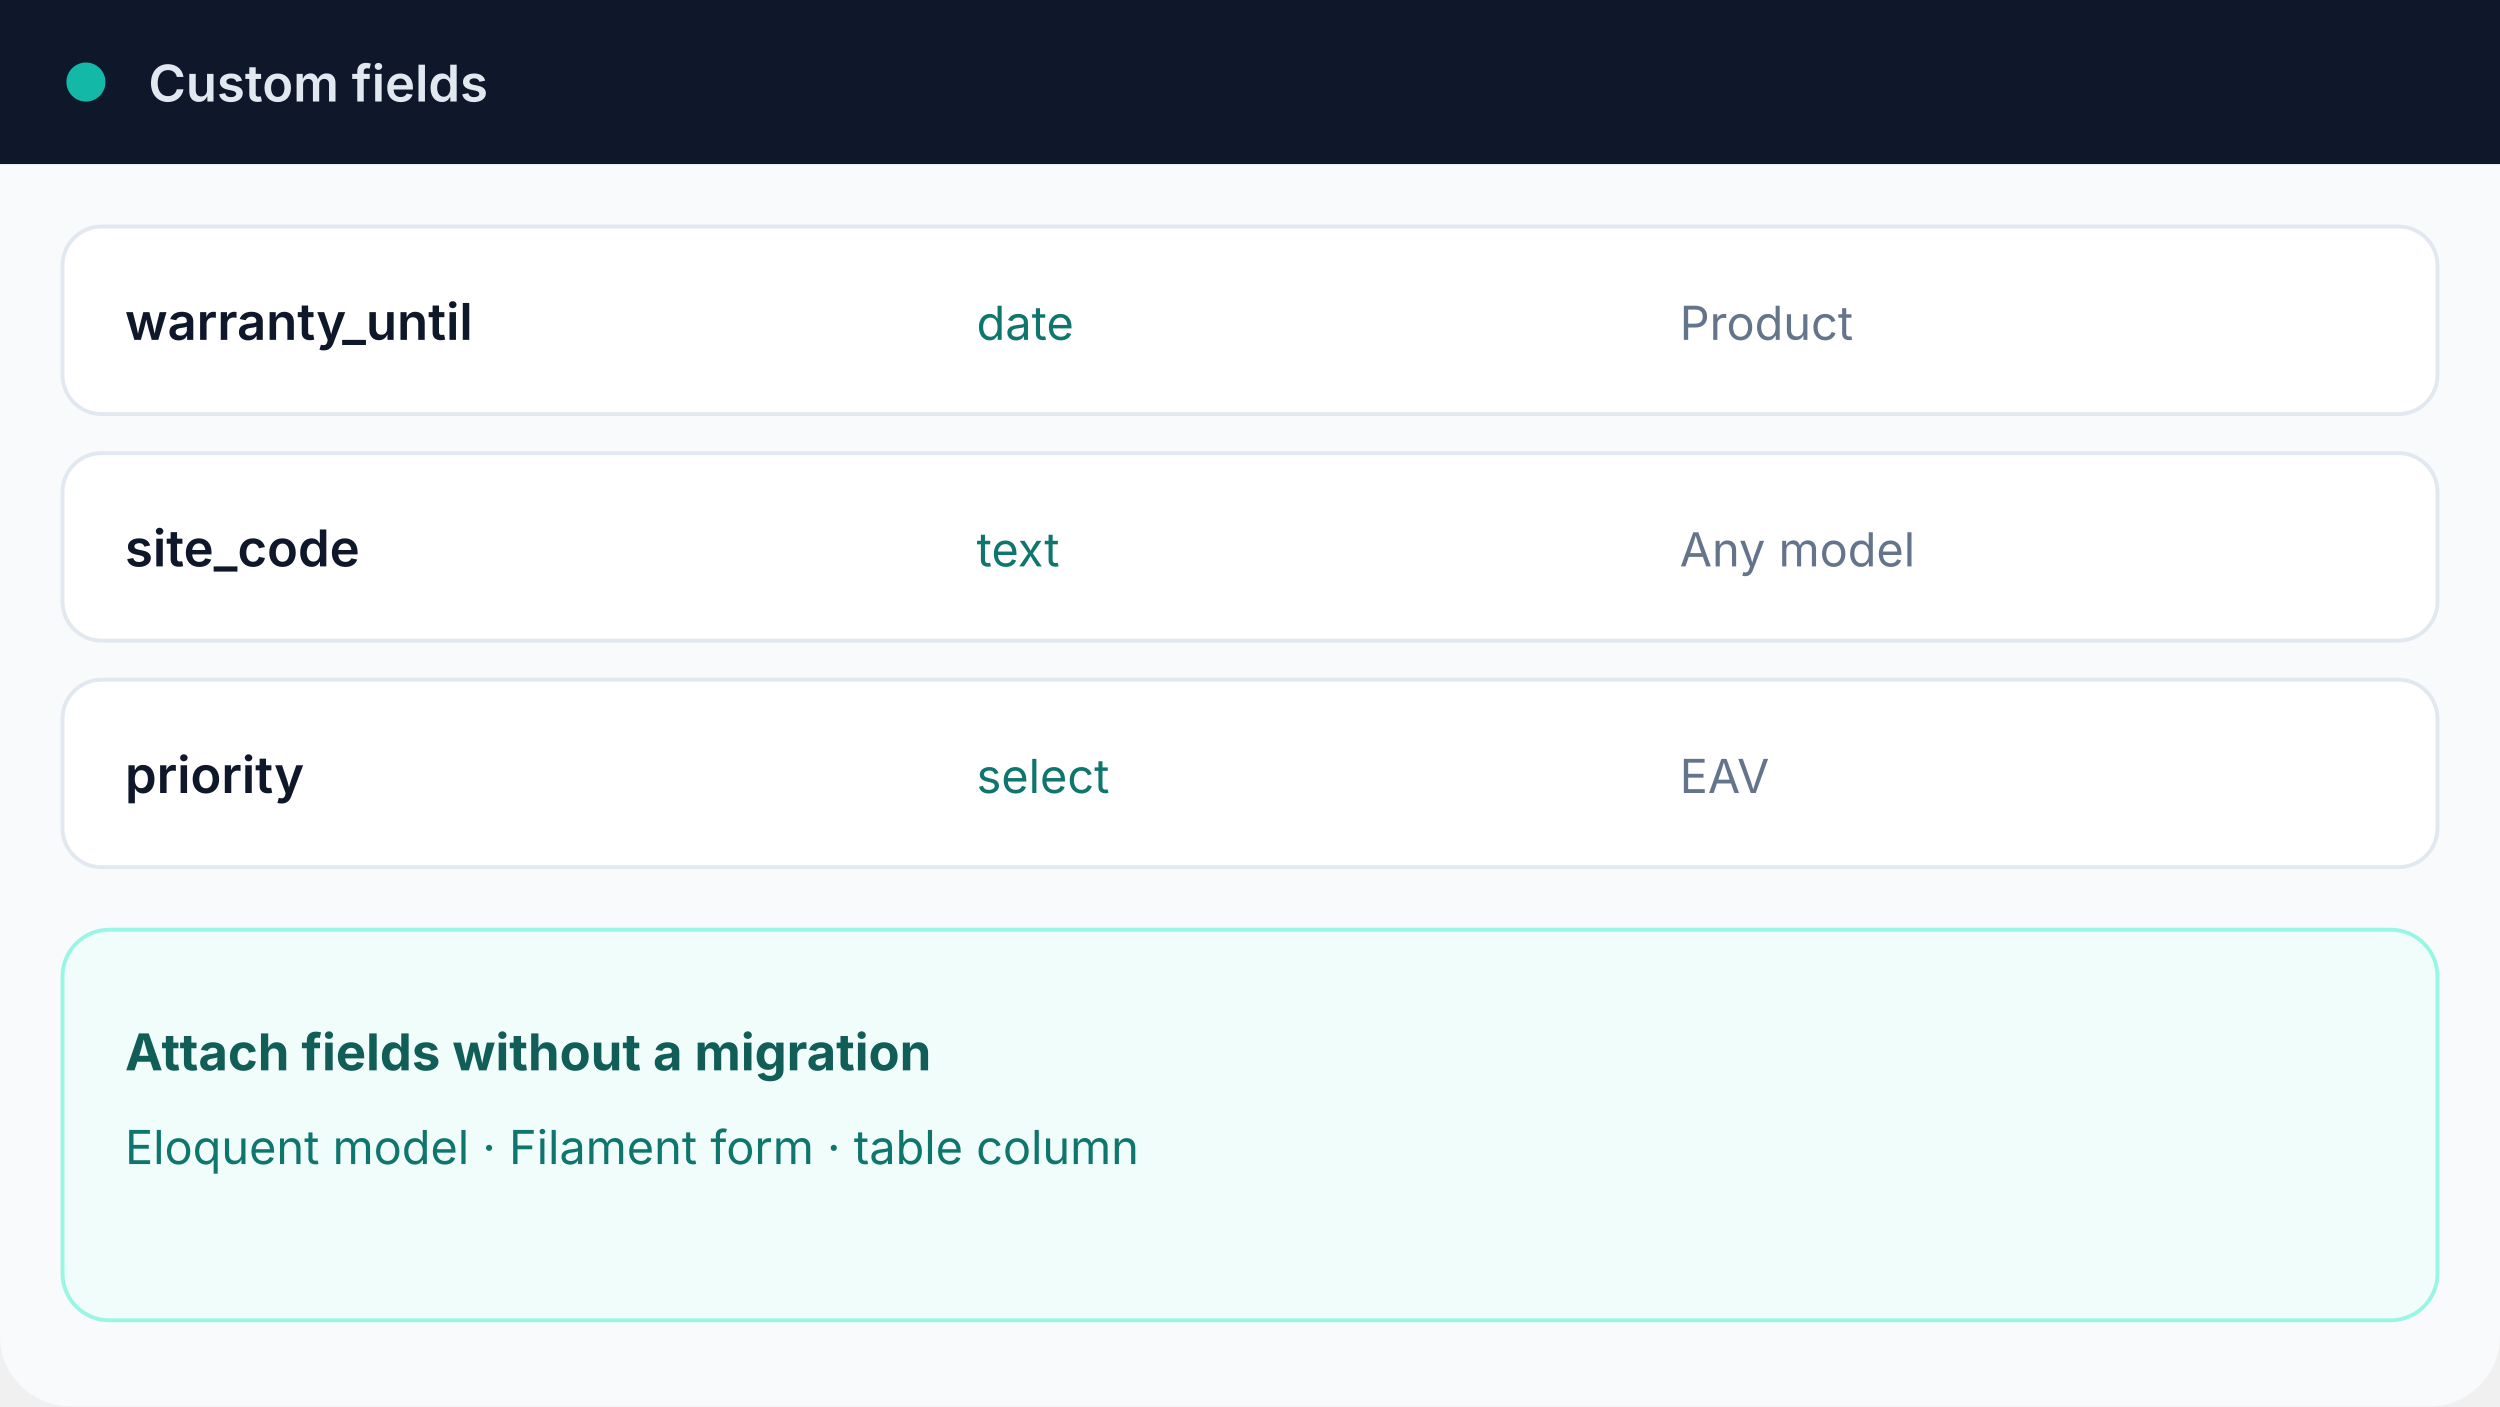
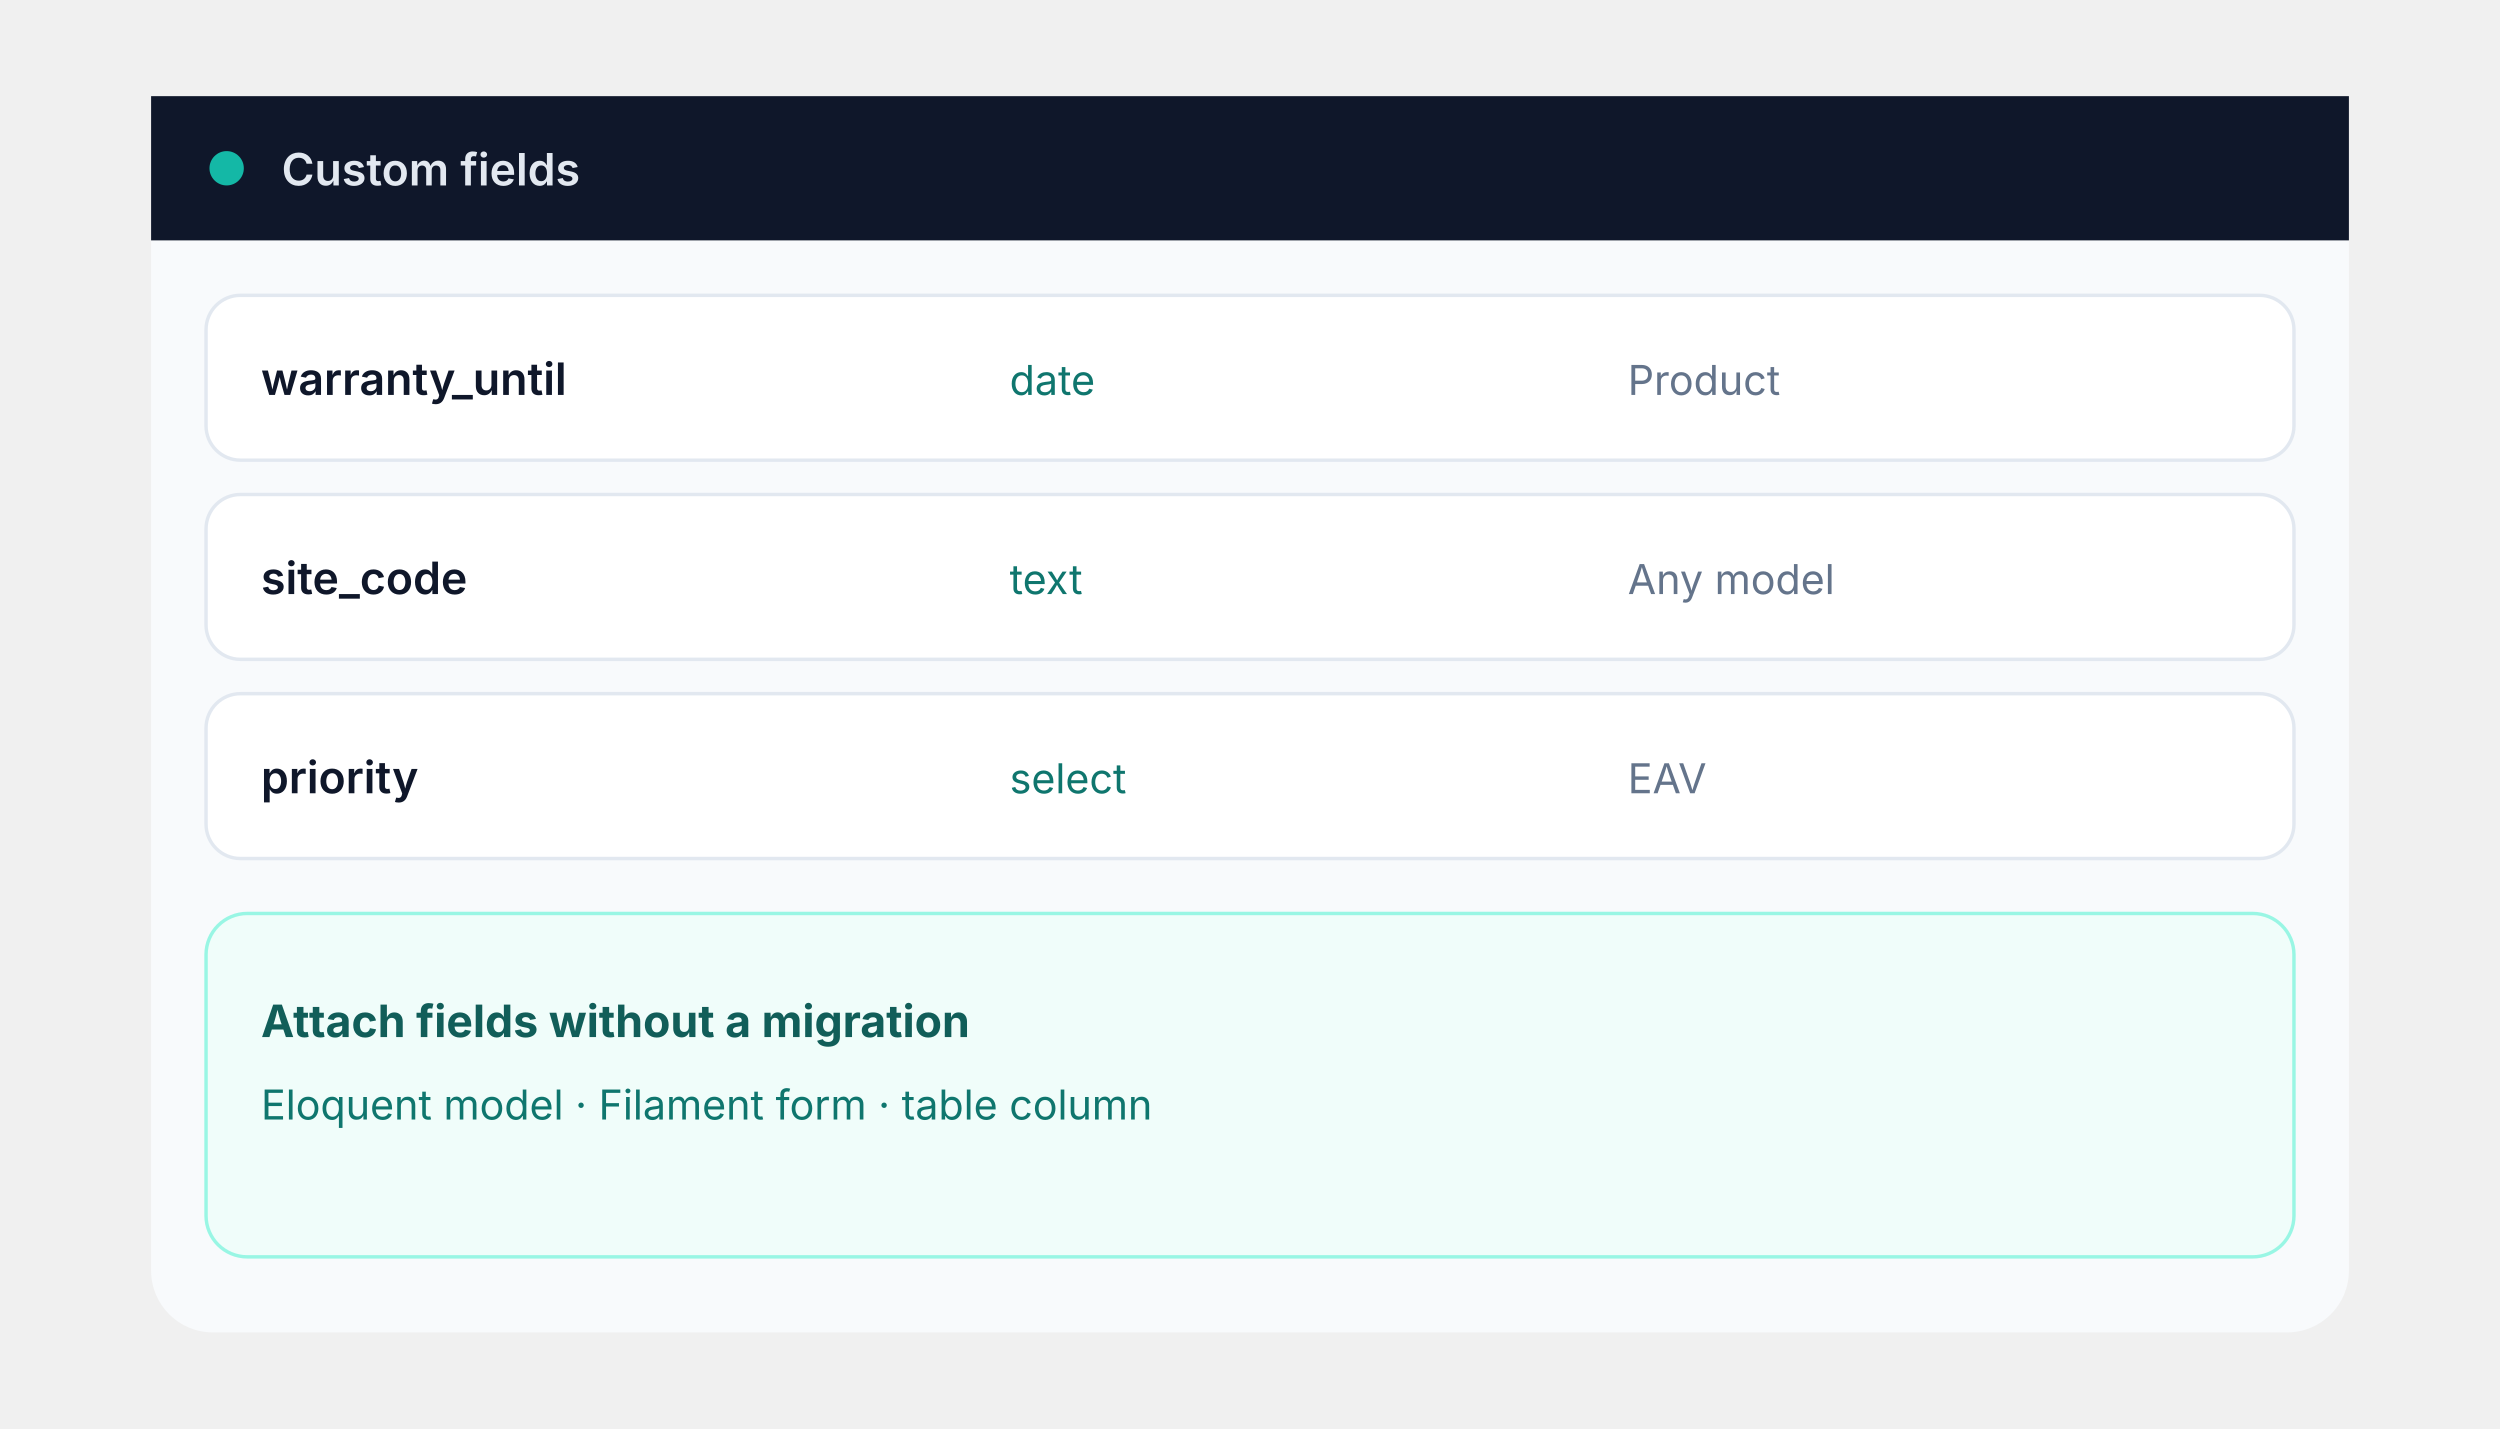
- <svg xmlns="http://www.w3.org/2000/svg" viewBox="0 0 640 360" role="img" aria-label="Dynamic Fields widget">
+ <svg xmlns="http://www.w3.org/2000/svg" viewBox="-44 -28 728 416" role="img" aria-label="Dynamic Fields widget">
  <rect width="640" height="360" rx="18" fill="#f8fafc" />
  <rect width="640" height="42" fill="#0f172a" />
  <circle cx="22" cy="21" r="5" fill="#14b8a6" />
  <text x="38" y="26" fill="#e2e8f0" font-family="Inter,sans-serif" font-size="13" font-weight="600">Custom fields</text>
  <g font-family="Inter,sans-serif">
    <rect x="16" y="58" width="608" height="48" rx="10" fill="#fff" stroke="#e2e8f0" />
    <text x="32" y="87" font-size="13" font-weight="600" fill="#0f172a">warranty_until</text>
    <text x="250" y="87" font-size="12" fill="#0f766e">date</text>
    <text x="430" y="87" font-size="12" fill="#64748b">Product</text>
    <rect x="16" y="116" width="608" height="48" rx="10" fill="#fff" stroke="#e2e8f0" />
    <text x="32" y="145" font-size="13" font-weight="600" fill="#0f172a">site_code</text>
    <text x="250" y="145" font-size="12" fill="#0f766e">text</text>
    <text x="430" y="145" font-size="12" fill="#64748b">Any model</text>
    <rect x="16" y="174" width="608" height="48" rx="10" fill="#fff" stroke="#e2e8f0" />
    <text x="32" y="203" font-size="13" font-weight="600" fill="#0f172a">priority</text>
    <text x="250" y="203" font-size="12" fill="#0f766e">select</text>
    <text x="430" y="203" font-size="12" fill="#64748b">EAV</text>
    <rect x="16" y="238" width="608" height="100" rx="12" fill="#f0fdfa" stroke="#99f6e4" />
    <text x="32" y="274" font-size="13" font-weight="700" fill="#115e59">Attach fields without a migration</text>
    <text x="32" y="298" font-size="12" fill="#0f766e">Eloquent model · Filament form · table column</text>
  </g>
</svg>
